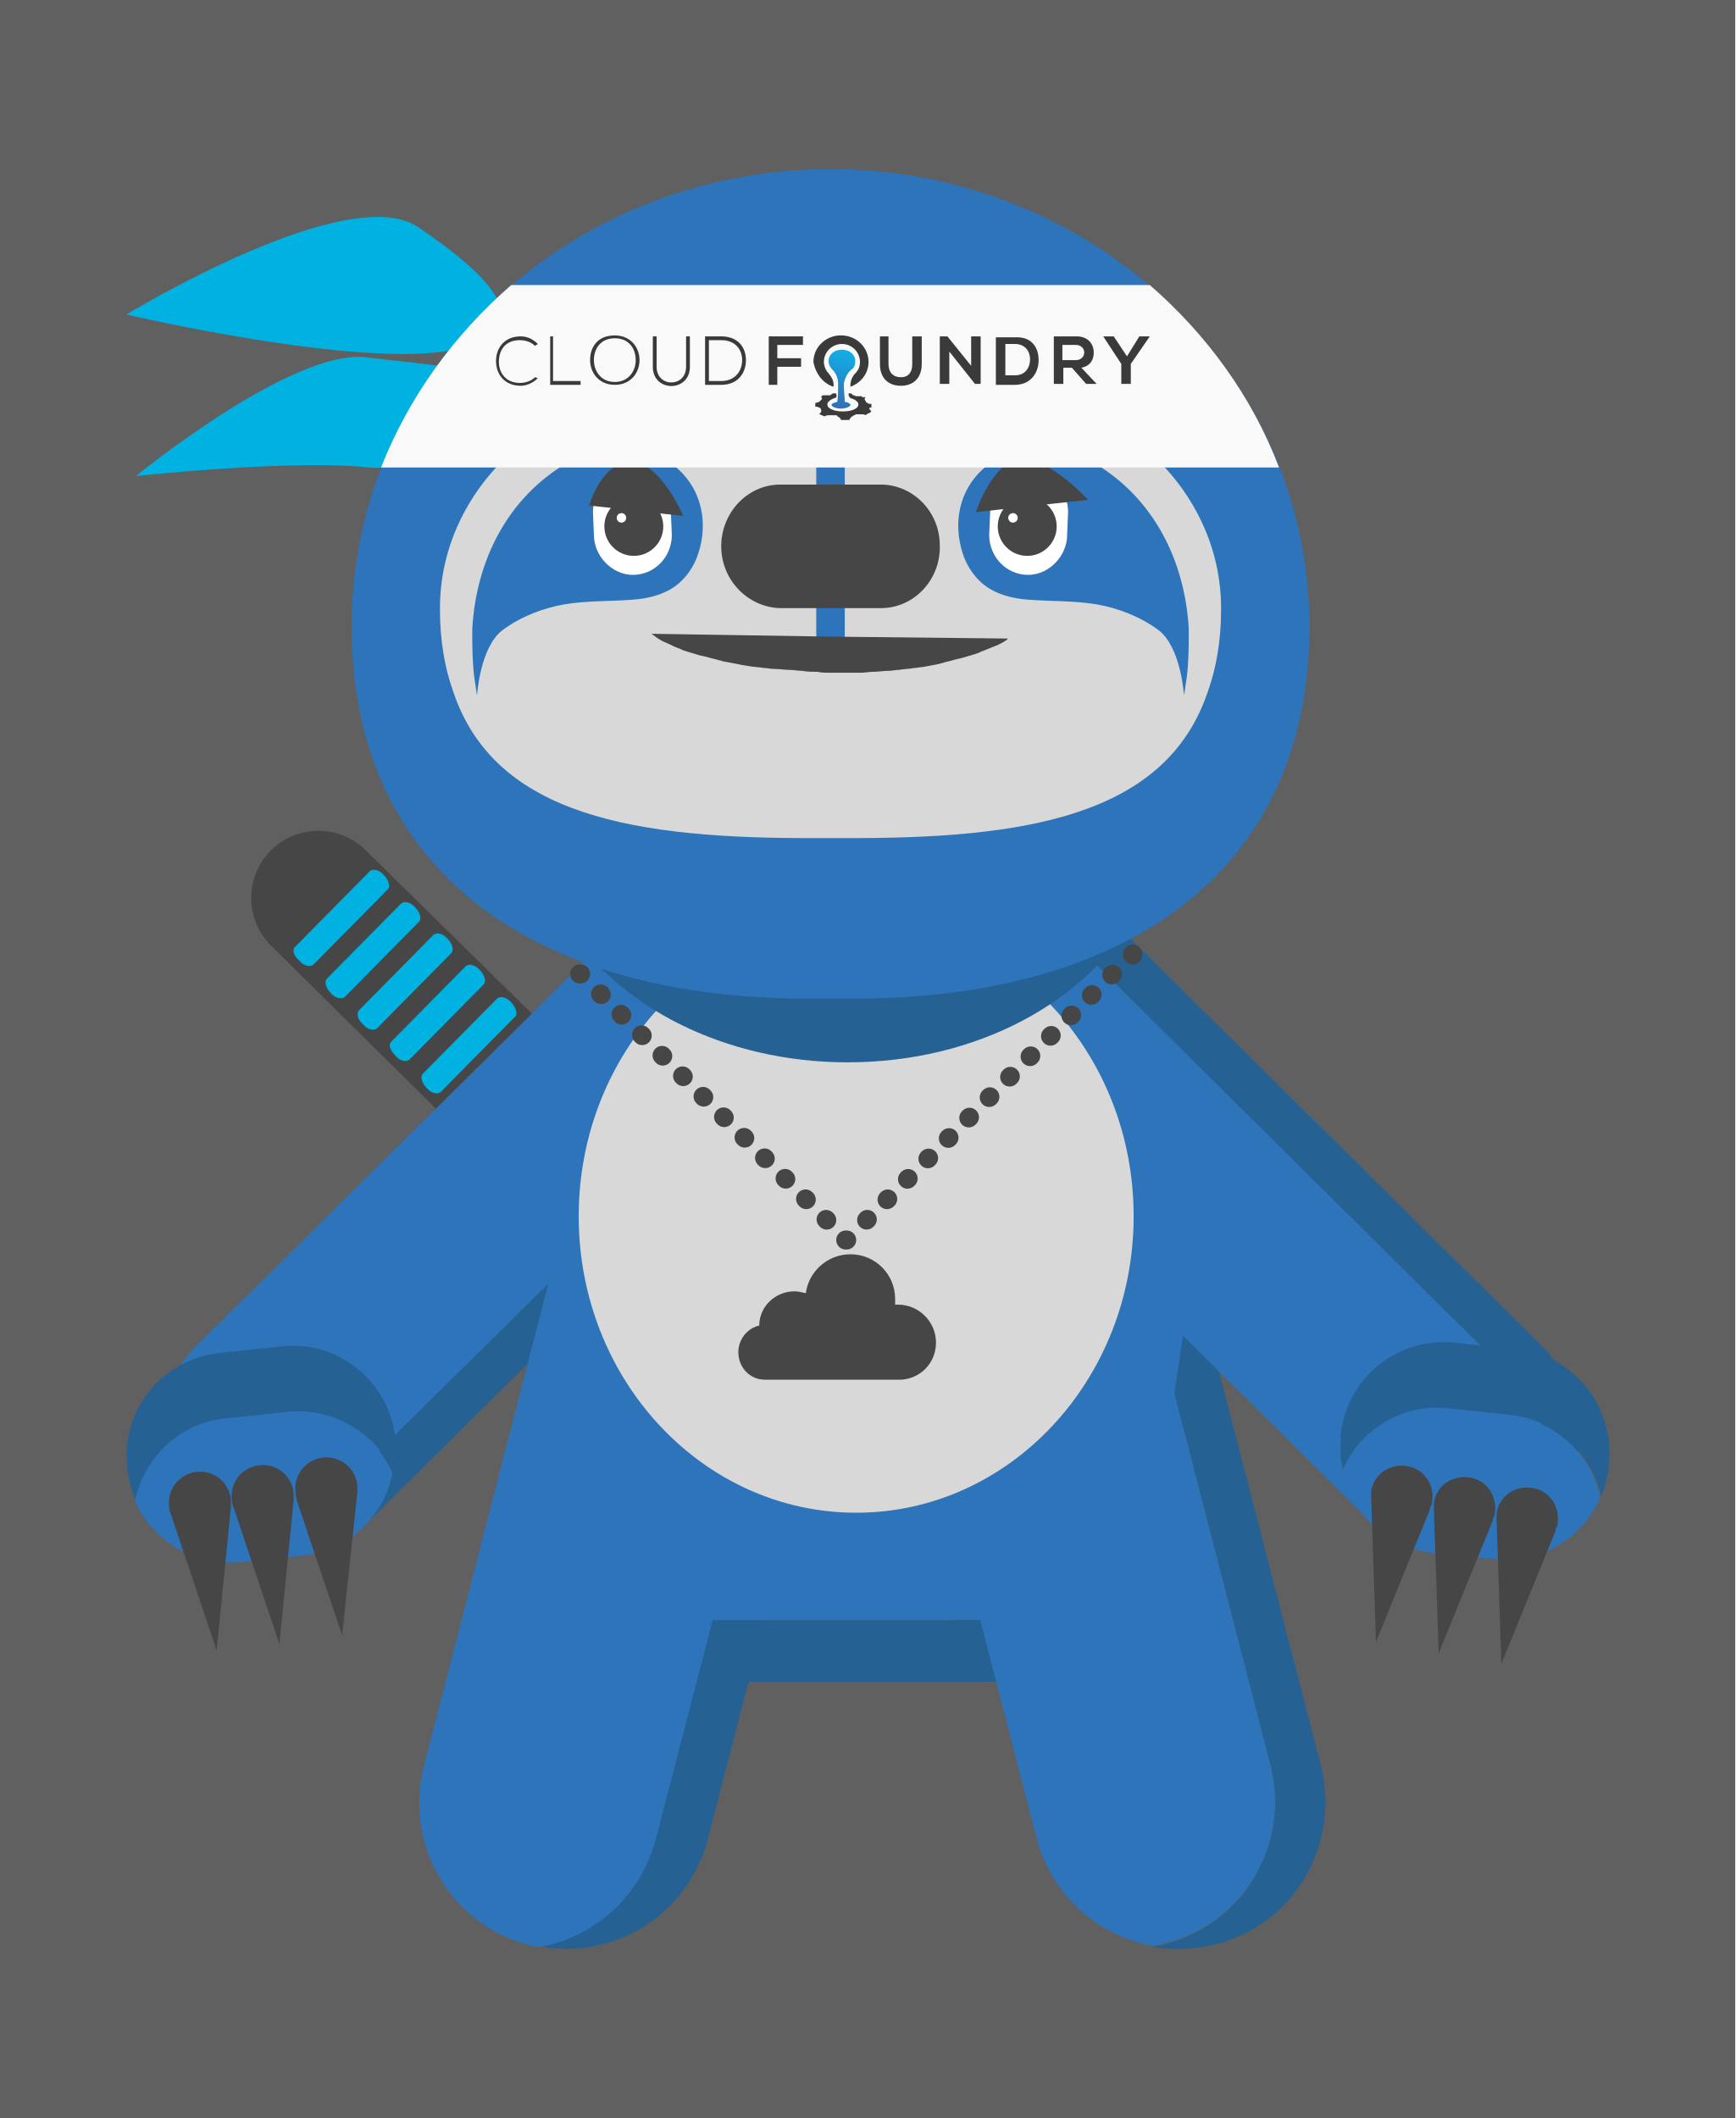
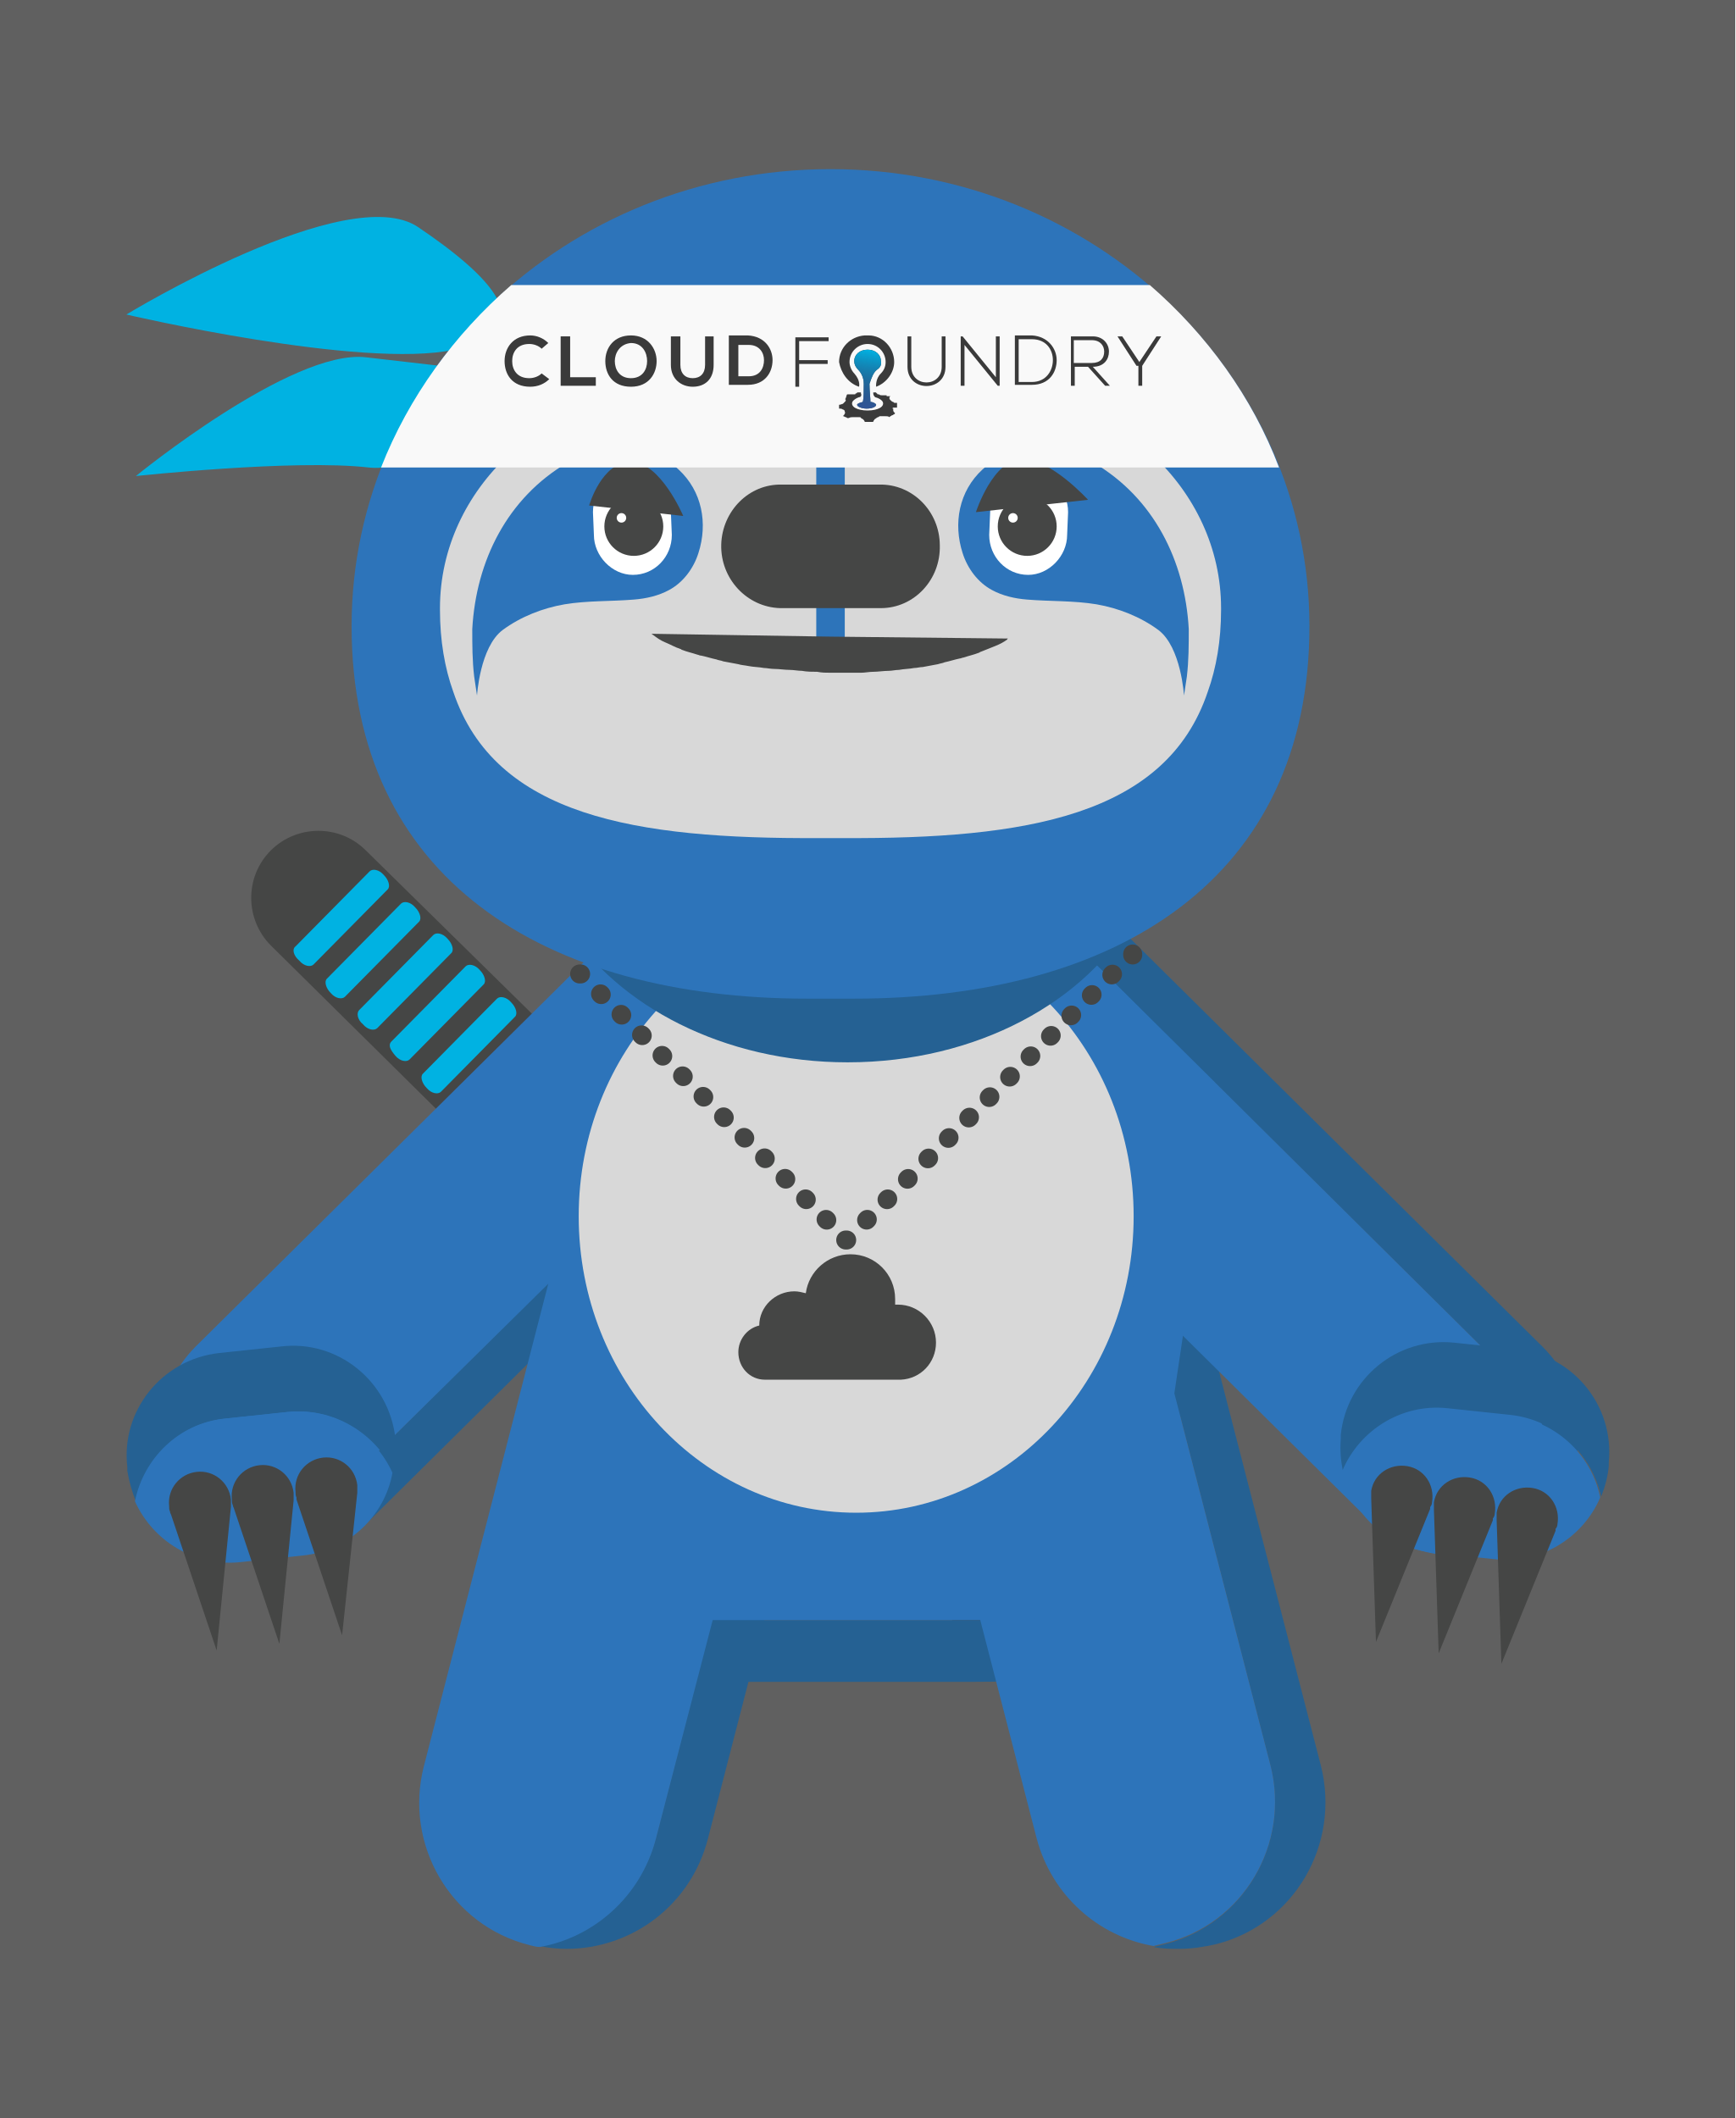
<svg xmlns="http://www.w3.org/2000/svg" version="1.1" id="Layer_1" x="0px" y="0px" viewBox="0 0 182.6 222.9" style="enable-background:new 0 0 182.6 222.9;" xml:space="preserve">
  <style type="text/css">
	.st0{fill:#606060;}
	.st1{fill:#256193;}
	.st2{fill:#454645;}
	.st3{fill:#00B2E2;}
	.st4{fill:#2D74BA;}
	.st5{fill:#D8D8D8;}
	.st6{fill:none;stroke:#454645;stroke-width:2;stroke-linecap:round;stroke-linejoin:round;}
	.st7{fill:none;stroke:#454645;stroke-width:2;stroke-linecap:round;stroke-linejoin:round;stroke-dasharray:9.844459e-02,2.953;}
	.st8{fill:none;stroke:#454645;stroke-width:2;stroke-linecap:round;stroke-linejoin:round;stroke-dasharray:9.810104e-02,2.943;}
	.st9{fill:#FFFFFF;}
	.st10{fill:#F9F9F9;}
	.st11{fill:#3A3A3A;}
- 	.st12{fill:url(#SVGID_1_);}
+ 	.st12{fill:#231F20;}
+ 	.st13{fill:url(#SVGID_1_);}
+ 	.st14{fill:url(#SVGID_2_);}
</style>
-   <rect y="0" class="st0" width="182.6" height="222.9" />
+   <rect class="st0" width="182.6" height="222.9" />
  <path class="st1" d="M100.4,80.9c-0.6-0.6-1.2-1.1-1.8-1.5c3.6,5.1,3.1,12.1-1.5,16.6l-61.5,60.9c-2.5,2.5-5.8,3.7-9.1,3.7  c-2.6,0-5.2-0.8-7.4-2.3c0.4,0.6,0.9,1.2,1.4,1.7c2.5,2.6,5.9,3.8,9.2,3.8s6.6-1.2,9.1-3.7l61.5-60.9  C105.4,94.1,105.5,85.9,100.4,80.9z" />
  <g>
    <path class="st2" d="M114.6,185.4l-4.5-25.1l-53.7-53.2l0,0L38.5,89.5c-2.8-2.8-7.3-2.7-10,0c-2.8,2.8-2.7,7.3,0,10l17.8,17.6l0,0   l53.7,53.2L114.6,185.4z" />
    <path class="st3" d="M31.1,99.6l7.8-7.9c0.3-0.3,1-0.2,1.5,0.4c0.5,0.5,0.7,1.2,0.4,1.5l-7.8,7.9c-0.3,0.3-1,0.2-1.5-0.4   C30.9,100.6,30.7,99.9,31.1,99.6z" />
    <path class="st3" d="M34.4,103l7.8-7.9c0.3-0.3,1-0.2,1.5,0.4c0.5,0.5,0.7,1.2,0.4,1.5l-7.8,7.9c-0.3,0.3-1,0.2-1.5-0.4   C34.3,104,34.1,103.3,34.4,103z" />
    <path class="st3" d="M37.8,106.3l7.8-7.9c0.3-0.3,1-0.2,1.5,0.4c0.5,0.5,0.7,1.2,0.4,1.5l-7.8,7.9c-0.3,0.3-1,0.2-1.5-0.4   C37.6,107.3,37.5,106.6,37.8,106.3z" />
    <path class="st3" d="M41.2,109.6l7.8-7.9c0.3-0.3,1-0.2,1.5,0.4c0.5,0.5,0.7,1.2,0.4,1.5l-7.8,7.9c-0.3,0.3-1,0.2-1.5-0.4   S40.8,110,41.2,109.6z" />
    <path class="st3" d="M44.5,113l7.8-7.9c0.3-0.3,1-0.2,1.5,0.4c0.5,0.5,0.7,1.2,0.4,1.5l-7.8,7.9c-0.3,0.3-1,0.2-1.5-0.4   C44.4,114,44.2,113.3,44.5,113z" />
  </g>
  <g>
    <path class="st1" d="M122.2,155.9c0,13.3-5.4,14.6-19.9,14.6H79.8c-14.5,0-17.4,0.6-17.4-12.7L54,115.4c-0.3,1.4-0.4,2.8-0.4,4.3   l8.8,44.6c0,13.3,2.9,12.7,17.4,12.7h22.5c14.5,0,19.9-1.3,19.9-14.6l6.4-42.7c0-1.4-0.1-2.7-0.4-4L122.2,155.9z" />
  </g>
  <g>
    <path class="st1" d="M139,185.8l-18.7-72.4c-2-7.8-9.7-12.7-17.6-11.3c5.8,1,10.7,5.3,12.3,11.3l18.7,72.4   c2.1,8.2-2.8,16.7-11.1,18.8c-0.4,0.1-0.8,0.2-1.2,0.3c0.9,0.2,1.8,0.2,2.7,0.2c1.3,0,2.6-0.2,3.9-0.5   C136.2,202.5,141.1,194.1,139,185.8z" />
  </g>
  <path class="st4" d="M133.7,185.8L115,113.4c-1.6-6-6.5-10.3-12.3-11.3c-0.4,0.1-0.8,0.1-1.2,0.2c-8.2,2.1-13.2,10.5-11.1,18.8  l18.7,72.4c1.6,6,6.5,10.3,12.3,11.3c0.4-0.1,0.8-0.2,1.2-0.3C130.8,202.5,135.8,194.1,133.7,185.8z" />
  <g>
    <path class="st1" d="M82.1,102.3c-2.2-0.6-4.5-0.6-6.6-0.2c0.4,0.1,0.7,0.1,1.1,0.2c8.3,2.1,13.2,10.5,11.1,18.8L69,193.5   c-1.6,6-6.5,10.3-12.2,11.3c0.9,0.2,1.9,0.3,2.8,0.3c6.9,0,13.1-4.6,14.9-11.6l18.7-72.4C95.3,112.8,90.4,104.4,82.1,102.3z" />
  </g>
  <path class="st4" d="M102.3,95.6h-4.8c4.2-4.5,4.6-11.3,1.1-16.2c-5-3.5-12-3.1-16.5,1.4l-61.5,60.9c-4.5,4.5-5,11.5-1.5,16.6  c2.2,1.6,4.8,2.3,7.4,2.3c3.3,0,6.6-1.2,9.1-3.7l22.1-21.8l-13.1,50.8c-2.1,8.2,2.8,16.7,11.1,18.8c0.4,0.1,0.7,0.2,1.1,0.2  c5.7-1,10.6-5.3,12.2-11.3l6-23.1c1.4,0,3.1,0,4.8,0h22.5c14.5,0,19.9-1.3,19.9-14.6l6-40.2C126.1,104.3,115.3,95.6,102.3,95.6z" />
  <g>
    <path class="st1" d="M162.3,141.7l-61.5-60.9c-5.1-5-13.3-5-18.3,0.1c-0.5,0.5-1,1.1-1.4,1.7c5-3.5,12-3.1,16.5,1.4l61.5,60.9   c4.5,4.5,5,11.5,1.5,16.6c0.6-0.4,1.2-0.9,1.8-1.5C167.4,154.9,167.4,146.7,162.3,141.7z" />
  </g>
  <path class="st4" d="M159.1,144.9l-61.5-61c-4.5-4.5-11.5-4.9-16.5-1.4c-3.6,5.1-3.1,12.1,1.5,16.6l61.5,60.9  c2.5,2.5,5.8,3.7,9.1,3.7c2.6,0,5.2-0.8,7.4-2.3C164.2,156.4,163.7,149.4,159.1,144.9z" />
  <g>
    <g>
      <path class="st1" d="M158.9,148.9l-6.6-0.7c-4.8-0.5-9.2,2.3-11,6.5c-0.2-1-0.3-2.1-0.2-3.3V151c0.6-5.9,5.9-10.3,11.9-9.7    l6.6,0.7c5.9,0.6,10.3,5.9,9.7,11.9v0.4c-0.1,1.1-0.4,2.2-0.8,3.2C167.5,153,163.7,149.4,158.9,148.9z" />
      <path class="st4" d="M157.4,164.1l-6.6-0.7c-4.8-0.5-8.6-4.1-9.5-8.6c1.8-4.2,6.2-7,11-6.5l6.6,0.7c4.8,0.5,8.6,4.1,9.5,8.6    C166.6,161.8,162.2,164.6,157.4,164.1z" />
    </g>
    <g>
      <path class="st2" d="M144.3,157.5L144.3,157.5c0-0.2,0-0.4,0-0.6c0.3-1.8,2-2.9,3.8-2.6s2.9,2,2.6,3.8c0,0.2-0.1,0.4-0.2,0.5l0,0    v0.1c0,0,0,0,0,0.1l-5.7,14l-0.5-15.1C144.3,157.6,144.3,157.6,144.3,157.5L144.3,157.5z" />
      <path class="st2" d="M150.9,158.7L150.9,158.7c0-0.2,0-0.4,0-0.6c0.3-1.8,2-2.9,3.8-2.6c1.8,0.3,2.9,2,2.6,3.8    c0,0.2-0.1,0.4-0.2,0.5l0,0v0.1c0,0,0,0,0,0.1l-5.7,14l-0.5-15.1C150.9,158.8,150.9,158.7,150.9,158.7L150.9,158.7z" />
      <path class="st2" d="M157.5,159.8L157.5,159.8c0-0.2,0-0.4,0-0.6c0.3-1.8,2-2.9,3.8-2.6c1.8,0.3,2.9,2,2.6,3.8    c0,0.2-0.1,0.4-0.2,0.5l0,0v0.1c0,0,0,0,0,0.1l-5.7,14l-0.5-15.1C157.5,160,157.5,159.9,157.5,159.8L157.5,159.8z" />
    </g>
  </g>
  <g>
    <path class="st1" d="M30.3,148.6l-6.6,0.7c-4.8,0.5-8.5,4.2-9.4,8.7c-0.4-1-0.7-2-0.9-3.2v-0.4c-0.7-5.9,3.6-11.3,9.6-12l6.6-0.7   c5.9-0.7,11.3,3.6,12,9.6v0.4c0.1,1.1,0.1,2.2-0.1,3.3C39.5,150.8,35.1,148.1,30.3,148.6z" />
    <path class="st4" d="M31.9,163.7l-6.6,0.7c-4.8,0.5-9.2-2.2-11.1-6.4c0.9-4.5,4.6-8.2,9.4-8.7l6.6-0.7c4.8-0.5,9.2,2.2,11.1,6.4   C40.5,159.5,36.7,163.2,31.9,163.7z" />
    <g>
      <path class="st2" d="M17.9,159.1L17.9,159.1c-0.1-0.2-0.1-0.4-0.1-0.6c-0.2-1.8,1.1-3.4,2.9-3.6s3.4,1.1,3.6,2.9    c0,0.2,0,0.4,0,0.6l0,0v0.1c0,0,0,0,0,0.1l-1.5,15.1L18,159.4C17.9,159.2,17.9,159.2,17.9,159.1L17.9,159.1z" />
      <path class="st2" d="M24.5,158.4L24.5,158.4c-0.1-0.2-0.1-0.4-0.1-0.6c-0.2-1.8,1.1-3.4,2.9-3.6s3.4,1.1,3.6,2.9    c0,0.2,0,0.4,0,0.6l0,0v0.1c0,0,0,0,0,0.1L29.4,173l-4.8-14.3C24.5,158.5,24.5,158.4,24.5,158.4L24.5,158.4z" />
      <path class="st2" d="M31.2,157.6L31.2,157.6c-0.1-0.2-0.1-0.4-0.1-0.6c-0.2-1.8,1.1-3.4,2.9-3.6s3.4,1.1,3.6,2.9    c0,0.2,0,0.4,0,0.6l0,0v0.1c0,0,0,0,0,0.1l-1.6,15l-4.8-14.3C31.2,157.7,31.2,157.7,31.2,157.6L31.2,157.6z" />
    </g>
  </g>
  <ellipse class="st5" cx="90.1" cy="128" rx="29.2" ry="31.2" />
  <g>
    <g>
      <line class="st6" x1="61" y1="102.5" x2="61.1" y2="102.5" />
      <line class="st7" x1="63.2" y1="104.6" x2="88" y2="129.4" />
      <polyline class="st6" points="89,130.5 89.1,130.5 89.1,130.5   " />
      <line class="st8" x1="91.2" y1="128.4" x2="118.1" y2="101.5" />
      <line class="st6" x1="119.2" y1="100.5" x2="119.2" y2="100.4" />
    </g>
  </g>
  <path class="st1" d="M91.5,99.2c-0.8,0-1.6,0-2.4,0s-1.6,0-2.4,0c-9.1,0-17.4-1.4-24.4-4.1c-1,0.7-1.9,1.5-2.7,2.3  c5.4,8.5,16.6,14.4,29.6,14.4c13.6,0,25.2-6.4,30.3-15.6c-0.7-0.6-1.4-1.1-2.1-1.7C109.9,97.6,101.2,99.2,91.5,99.2z" />
  <rect x="85.9" y="45.5" width="2.9" height="23.2" />
  <path class="st4" d="M87.4,17.8c27.8,0,50.4,21.6,50.4,48.1s-20.1,39.2-48,39.2c-0.8,0-1.6,0-2.4,0s-1.6,0-2.4,0  c-27.8,0-48-12.7-48-39.2S59.5,17.8,87.4,17.8z" />
  <g>
    <path class="st5" d="M46.3,64c0-6.3,2.8-12,7.2-16.1c1.2-1.1,2.5-2,3.9-2.8c2.4-1.3,5.2-2.1,8-2.4c3.9-0.4,7.9,0.1,11.6,1.7l4,1.7   c2,0.9,4.2,1.3,6.4,1.3c2.2,0,4.4-0.5,6.4-1.3l4-1.7c3.7-1.6,7.7-2.1,11.6-1.7c2.8,0.3,5.5,1.1,8,2.4c1.4,0.8,2.7,1.7,3.9,2.8   c4.4,4.1,7.2,9.8,7.2,16.1v0.1v0.1c0,3.2-0.5,6.1-1.4,8.6c-4.4,13.1-19.2,15.5-38.4,15.4c-0.4,0-0.9,0-1.3,0s-0.9,0-1.3,0   c-19.2,0.1-34-2.3-38.4-15.4c-0.9-2.5-1.4-5.4-1.4-8.6L46.3,64C46.3,64.1,46.3,64.1,46.3,64z" />
    <g>
      <path class="st4" d="M63.1,47.3c0.2-0.1,0.4-0.1,0.6-0.1c2.7-0.6,5.7,0.3,7.7,2.2c2.5,2.3,3.1,5.7,2.1,8.8    c-0.5,1.6-1.6,3.1-3.1,3.9c-1.1,0.6-2.4,0.9-3.7,1c-2.4,0.2-4.9,0.1-7.3,0.5c-2.3,0.4-4.6,1.3-6.5,2.7c-2.4,1.8-2.7,6.9-2.7,6.9    c-0.1-0.6-0.2-1.4-0.3-2c-0.2-1.7-0.2-3.3-0.2-5c0.4-7.2,3.7-13.8,10-17.5C60.8,48.2,61.9,47.6,63.1,47.3z" />
    </g>
    <path class="st9" d="M66.6,60.5L66.6,60.5c2.3,0,4.1-1.9,4.1-4.2l-0.1-2.4c0-2.3-1.8-4.2-4.1-4.2l0,0c-2.3,0-4.1,1.9-4.1,4.2   l0.1,2.4C62.5,58.5,64.4,60.5,66.6,60.5z" />
    <circle class="st2" cx="66.7" cy="55.4" r="3.1" />
    <g>
      <path class="st4" d="M111.7,47.3c-0.2-0.1-0.4-0.1-0.6-0.1c-2.7-0.6-5.7,0.3-7.7,2.2c-2.5,2.3-3.1,5.7-2.1,8.8    c0.5,1.6,1.6,3.1,3.1,3.9c1.1,0.6,2.4,0.9,3.7,1c2.4,0.2,4.9,0.1,7.3,0.5c2.3,0.4,4.6,1.3,6.5,2.7c2.4,1.8,2.7,6.9,2.7,6.9    c0.1-0.6,0.2-1.4,0.3-2c0.2-1.7,0.2-3.3,0.2-5c-0.4-7.2-3.7-13.8-10-17.5C114,48.2,112.9,47.6,111.7,47.3z" />
    </g>
    <path class="st9" d="M108.2,60.5L108.2,60.5c-2.3,0-4.1-1.9-4.1-4.2l0.1-2.4c0-2.3,1.8-4.2,4.1-4.2l0,0c2.3,0,4.1,1.9,4.1,4.2   l-0.1,2.4C112.3,58.5,110.4,60.5,108.2,60.5z" />
    <circle class="st2" cx="108.1" cy="55.4" r="3.1" />
  </g>
  <g>
    <rect x="85.9" y="47.3" class="st4" width="3" height="22.3" />
  </g>
  <path class="st2" d="M102.7,53.9l11.8-1.3c0,0-3.9-4.3-6.9-4.3C104.5,48.3,102.7,53.9,102.7,53.9z" />
  <path class="st2" d="M62,53.2l9.9,1.1c0,0-2.4-5.7-5.5-5.7C63.3,48.6,62,53.2,62,53.2z" />
  <circle class="st9" cx="65.4" cy="54.5" r="0.5" />
  <circle class="st9" cx="106.6" cy="54.5" r="0.5" />
  <path class="st2" d="M82.3,51h5.1h5.1c3.5-0.1,6.4,2.8,6.4,6.4C99,61,96.2,64,92.7,64h-0.6c-0.1,0-0.2,0-0.2,0h-4.5h-4.5  c-0.1,0-0.2,0-0.2,0h-0.6c-3.5-0.1-6.3-3.1-6.2-6.7C76,53.8,78.8,50.9,82.3,51z" />
  <path class="st2" d="M70,67.6c-0.5-0.2-0.9-0.5-1.3-0.8l0,0c0,0-0.1,0-0.1-0.1L87.4,67l18.7,0.2c0,0-0.1,0-0.1,0.1l0,0  c-0.4,0.3-0.8,0.5-1.3,0.7l0,0c-0.5,0.2-1,0.4-1.5,0.6c-0.1,0-0.1,0.1-0.2,0.1c-0.5,0.2-1,0.3-1.6,0.5c-0.1,0-0.3,0.1-0.4,0.1  c-0.5,0.1-1.1,0.3-1.6,0.4c-0.2,0.1-0.4,0.1-0.7,0.2c-0.5,0.1-1.1,0.2-1.6,0.3c-0.3,0-0.6,0.1-0.9,0.1c-0.5,0.1-1.1,0.1-1.6,0.2  c-0.4,0-0.7,0.1-1.1,0.1c-0.5,0-1.1,0.1-1.6,0.1c-0.4,0-0.9,0.1-1.3,0.1c-0.5,0-1.1,0-1.6,0s-0.9,0-1.4,0h-0.1h-0.1  c-0.5,0-0.9,0-1.4-0.1c-0.5,0-1.1,0-1.6-0.1c-0.4,0-0.9-0.1-1.3-0.1c-0.5,0-1.1-0.1-1.6-0.1c-0.4,0-0.8-0.1-1.1-0.1  c-0.5-0.1-1.1-0.1-1.6-0.2C78.3,70,78,70,77.7,69.9c-0.5-0.1-1.1-0.2-1.6-0.3c-0.2-0.1-0.5-0.1-0.7-0.2c-0.5-0.1-1.1-0.3-1.6-0.4  c-0.2,0-0.3-0.1-0.4-0.1c-0.6-0.2-1.1-0.3-1.6-0.5c-0.1,0-0.1-0.1-0.2-0.1C71,68.1,70.5,67.8,70,67.6L70,67.6z" />
  <g>
    <g>
      <path class="st3" d="M13.3,33.1c0,0,23.3-14.2,30.7-9.2s13.5,10.8,3.8,12.9C38.1,38.9,13.3,33.1,13.3,33.1z" />
      <path class="st3" d="M14.3,50.1c0,0,16.4-13.4,24.2-12.5s7.8,0.9,7.8,0.9s0.3,11.5-7.5,10.7C31,48.3,14.3,50.1,14.3,50.1z" />
    </g>
    <path class="st10" d="M121,30H53.8c-6,5.2-10.8,11.8-13.7,19.2h94.5C131.8,41.8,127,35.2,121,30z" />
  </g>
  <path class="st2" d="M98.5,141.3c0-2.2-1.8-4-4-4c-0.1,0-0.2,0-0.3,0c0-0.2,0-0.4,0-0.6c0-2.6-2.1-4.7-4.7-4.7  c-2.4,0-4.4,1.8-4.7,4.1c-0.4-0.1-0.8-0.2-1.2-0.2c-2,0-3.7,1.6-3.7,3.6c-1.3,0.3-2.2,1.5-2.2,2.8c0,1.6,1.2,2.9,2.8,2.9l0,0h14.3  l0,0C96.9,145.1,98.5,143.4,98.5,141.3z" />
  <g>
    <g>
-       <path class="st11" d="M80.9,40.4v-5h3.6v0.9h-2.7v1.4h2.5v0.9h-2.5v1.9h-0.9V40.4z" />
-       <path class="st11" d="M97,35.4v2.9c0,1.5-0.9,2.3-2.2,2.3c-1.2,0-2.2-0.7-2.2-2.3v-2.9h0.9v2.9c0,0.9,0.5,1.4,1.3,1.4    s1.2-0.5,1.2-1.4v-2.9H97z" />
-       <path class="st11" d="M102.2,35.4h1v5h-0.6l0,0L99.9,37v3.4h-1v-5h0.8l2.5,3.1C102.2,38.5,102.2,35.4,102.2,35.4z" />
-       <path class="st11" d="M109.3,37.9c0,1.3-0.8,2.6-2.5,2.6c-0.6,0-1.4,0-2,0v-5c0.6,0,1.4,0,2,0C108.6,35.4,109.3,36.6,109.3,37.9z     M105.8,39.5h1c1.1,0,1.6-0.8,1.6-1.7c0-0.8-0.5-1.6-1.6-1.6h-1V39.5z" />
-       <path class="st11" d="M115.4,40.4h-1.1l-1.5-1.7h-0.9v1.7h-1v-5c0.8,0,1.6,0,2.4,0c1.2,0,1.8,0.8,1.8,1.7c0,0.7-0.3,1.4-1.3,1.6    L115.4,40.4L115.4,40.4z M111.8,36.3v1.6h1.4c0.6,0,0.9-0.4,0.9-0.8c0-0.4-0.3-0.8-0.9-0.8H111.8z" />
-       <path class="st11" d="M118.6,37.5l1.3-2.1h1.1l0,0l-2,2.9v2.1h-1v-2.1l-1.9-2.9l0,0h1.1L118.6,37.5z" />
+       <path class="st11" d="M57.8,39.9c-0.5,0.5-1.2,0.8-2,0.8c-1.9,0-2.7-1.3-2.7-2.7c0-1.4,0.9-2.7,2.7-2.7c0.7,0,1.4,0.3,1.9,0.8    l-0.7,0.6c-0.3-0.3-0.8-0.5-1.3-0.5c-1.3,0-1.8,0.9-1.8,1.8c0,0.9,0.5,1.8,1.8,1.8c0.5,0,1-0.2,1.3-0.5L57.8,39.9z" />
+       <path class="st11" d="M60,35.4v4.3h2.7v0.9H59v-5.2H60z" />
+       <path class="st11" d="M69.1,38c0,1.3-0.8,2.7-2.7,2.7s-2.7-1.3-2.7-2.7c0-1.4,0.9-2.7,2.7-2.7C68.2,35.3,69.1,36.7,69.1,38z     M64.7,38c0,0.9,0.5,1.8,1.7,1.8c1.2,0,1.7-0.9,1.7-1.8c0-0.9-0.5-1.9-1.7-1.9C65.2,36.2,64.7,37.2,64.7,38z" />
+       <path class="st11" d="M75.1,35.4v3c0,1.5-0.9,2.3-2.2,2.3c-1.2,0-2.3-0.8-2.3-2.3v-3h1v3c0,0.9,0.5,1.4,1.3,1.4    c0.8,0,1.3-0.5,1.3-1.4v-3H75.1z" />
+       <path class="st11" d="M81.3,37.9c0,1.3-0.8,2.6-2.6,2.6c-0.6,0-1.4,0-2,0v-5.2c0.6,0,1.4,0,2,0C80.5,35.4,81.3,36.7,81.3,37.9z     M77.7,39.6h1.1c1.2,0,1.6-0.9,1.6-1.7c0-0.8-0.5-1.6-1.6-1.6h-1.1V39.6z" />
    </g>
    <g>
-       <path class="st11" d="M56.6,39.8c-0.5,0.5-1.2,0.8-1.8,0.8c-1.7,0-2.6-1.2-2.6-2.6c0-1.4,0.9-2.6,2.6-2.6c0.7,0,1.3,0.3,1.8,0.8    l-0.3,0.2c-0.4-0.4-1-0.6-1.6-0.6c-1.5,0-2.2,1-2.2,2.3c0,1.2,0.8,2.2,2.2,2.2c0.6,0,1.2-0.2,1.6-0.6L56.6,39.8z" />
-       <path class="st11" d="M58.2,35.4v4.7h2.9v0.4h-3.2v-5.1C57.9,35.4,58.2,35.4,58.2,35.4z" />
-       <path class="st11" d="M67.3,37.9c0,1.3-0.9,2.6-2.6,2.6c-1.7,0-2.6-1.3-2.6-2.6c0-1.4,0.8-2.6,2.6-2.6    C66.4,35.3,67.3,36.6,67.3,37.9z M62.5,37.9c0,1.1,0.7,2.3,2.2,2.3c1.4,0,2.2-1.1,2.2-2.3s-0.7-2.3-2.2-2.3S62.5,36.7,62.5,37.9z" />
-       <path class="st11" d="M72.6,35.4v3.2c0,2.7-3.9,2.7-3.9,0v-3.2h0.4v3.2c0,2.2,3.1,2.2,3.1,0v-3.2H72.6z" />
-       <path class="st11" d="M78.5,37.9c0,1.3-0.8,2.6-2.6,2.6c-0.6,0-1.1,0-1.7,0v-5.1c0.6,0,1.1,0,1.7,0C77.7,35.4,78.5,36.6,78.5,37.9    z M74.6,35.8v4.3h1.3c1.5,0,2.2-1.1,2.2-2.2c0-1.1-0.7-2.1-2.2-2.1H74.6z" />
+       <g>
+         <path class="st11" d="M84.1,37.9h3v0.4h-3v2.4h-0.4v-5.2h3.5v0.4h-3.1V37.9z" />
+       </g>
+       <path class="st12" d="M92.3,38.9c0.3-0.2,0.5-0.5,0.4-0.9c0-0.7-0.6-1.2-1.4-1.2c-0.8,0-1.4,0.5-1.4,1.2c0,0.4,0.2,0.7,0.4,0.9    c0.3,0.3,0.6,0.8,0.6,1.5c0,0.7,0,1.5-0.1,1.9c-0.4,0.1-0.6,0.2-0.6,0.3c0,0.2,0.5,0.4,1,0.4c0.6,0,1-0.2,1-0.4    c0-0.1-0.3-0.3-0.6-0.3c0-0.4-0.1-1.2-0.1-1.9C91.7,39.8,91.9,39.2,92.3,38.9z" />
+       <path class="st11" d="M90.4,40.7c0,0,0.2-0.6-0.5-1.4l0,0c-0.3-0.3-0.5-0.8-0.5-1.2c0-1.1,0.9-1.9,1.9-1.9h0    c1.1,0,1.9,0.9,1.9,1.9c0,0.5-0.2,0.9-0.5,1.2c0,0,0,0,0,0c-0.6,0.6-0.5,1.4-0.5,1.4c1.1-0.4,1.9-1.5,1.9-2.6    c0-1.5-1.2-2.8-2.7-2.8c0,0,0,0-0.1,0c0,0-0.1,0-0.1,0c0,0-0.1,0-0.1,0c0,0,0,0-0.1,0c-1.5,0.1-2.7,1.3-2.7,2.8    C88.5,39.2,89.2,40.3,90.4,40.7z" />
+       <path class="st11" d="M94,42.9c0,0,0.1,0,0.2,0c0.1,0,0.1,0,0.2,0c0,0,0,0,0-0.1c0,0,0-0.1,0-0.1c0,0,0,0,0-0.1c0,0,0,0,0-0.1    c0,0,0-0.1,0-0.1c-0.1,0-0.1,0-0.2,0c-0.1,0-0.1,0-0.2-0.1c-0.1,0-0.2-0.1-0.3-0.2l0,0c-0.1-0.1-0.1-0.1-0.1-0.2c0,0,0,0,0-0.1    c0,0,0,0,0.1-0.1c0,0,0,0-0.1,0c0,0,0,0-0.1,0c0,0-0.1,0-0.1,0c-0.1,0-0.1,0-0.1-0.1c0,0-0.1,0-0.1,0c0,0-0.1,0-0.2,0    c-0.1,0-0.1,0-0.2,0c-0.1,0-0.2,0-0.3-0.1c-0.1,0-0.1,0-0.1,0c0,0-0.1,0-0.1-0.1c-0.1,0-0.1-0.1-0.1-0.1c0,0,0,0-0.1,0    c0,0-0.2,0-0.2,0c0,0,0,0,0,0l0,0.1c0,0.2,0.1,0.3,0.2,0.4c0.4,0.1,0.7,0.3,0.8,0.5c0.2,0.5-0.5,0.9-1.6,0.9    c-1.1,0-1.8-0.4-1.6-0.9c0.1-0.2,0.4-0.4,0.7-0.5c0.2,0,0.3-0.2,0.2-0.4l0-0.1c0,0-0.1,0-0.1,0c-0.1,0-0.1,0-0.2,0    c0,0-0.1,0-0.1,0c0,0,0,0.1-0.1,0.1c0,0-0.1,0-0.1,0.1c0,0-0.1,0-0.1,0l0,0c0,0-0.1,0-0.2,0c-0.1,0-0.1,0-0.2,0    c-0.1,0-0.2,0-0.3,0c0,0,0,0,0,0c0,0,0,0,0,0c0,0-0.1,0-0.1,0.1C89,41.9,89,42,88.9,42c0,0,0,0,0,0c0,0,0,0,0,0    c0.1,0,0.1,0.1,0.1,0.1c0,0.1,0,0.1-0.1,0.2c0,0-0.1,0.1-0.1,0.1c0,0-0.1,0.1-0.1,0.1c-0.1,0-0.2,0.1-0.4,0.1c0,0,0,0,0,0.1    c0,0,0,0.1,0,0.1c0,0,0,0.1,0,0.1c0,0,0,0.1,0,0.1c0.1,0,0.3,0,0.4,0.1c0.1,0,0.2,0.1,0.2,0.2c0,0.1,0.1,0.2,0,0.2    c0,0.1-0.1,0.2-0.2,0.3c0,0,0,0,0,0c0,0,0,0,0.1,0c0,0,0.1,0.1,0.2,0.1c0.1,0,0.1,0.1,0.2,0.1c0,0,0.1,0,0.1,0c0,0,0,0,0,0    c0.2-0.1,0.3-0.1,0.5-0.1c0.1,0,0.2,0,0.3,0c0.1,0,0.2,0,0.3,0l0,0c0.1,0,0.2,0,0.2,0.1c0.1,0,0.1,0.1,0.2,0.1    c0.1,0.1,0.2,0.2,0.2,0.3c0,0,0.1,0,0.2,0c0.1,0,0.2,0,0.3,0c0.1,0,0.2,0,0.3,0c0.1,0,0.1,0,0.1,0c0-0.1,0-0.1,0.1-0.2    c0,0,0-0.1,0.1-0.1c0,0,0,0,0.1-0.1c0.1,0,0.1-0.1,0.2-0.1c0.1,0,0.1-0.1,0.2-0.1c0.1,0,0.2,0,0.2,0c0.1,0,0.2,0,0.3,0    c0.2,0,0.4,0,0.5,0.1c0,0,0,0,0.1-0.1c0.1,0,0.1-0.1,0.2-0.1c0.1,0,0.1-0.1,0.2-0.1c0,0,0.1-0.1,0.1-0.1c-0.1-0.1-0.2-0.2-0.2-0.3    c0,0,0-0.1,0-0.1c0,0,0-0.1,0-0.1C93.8,43,93.9,43,94,42.9z" />
+       <linearGradient id="SVGID_1_" gradientUnits="userSpaceOnUse" x1="91.762" y1="35.641" x2="90.46" y2="44.75">
+         <stop offset="0" style="stop-color:#00B2E3" />
+         <stop offset="0.129" style="stop-color:#00B2E3" />
+         <stop offset="1" style="stop-color:#00B2E3;stop-opacity:0" />
+       </linearGradient>
+       <path class="st13" d="M92.3,38.9c0.3-0.2,0.5-0.5,0.4-0.9c0-0.7-0.6-1.2-1.4-1.2c-0.8,0-1.4,0.5-1.4,1.2c0,0.4,0.2,0.7,0.4,0.9    c0.3,0.3,0.6,0.8,0.6,1.5c0,0.7,0,1.5-0.1,1.9c-0.4,0.1-0.6,0.2-0.6,0.3c0,0.2,0.5,0.4,1,0.4c0.6,0,1-0.2,1-0.4    c0-0.1-0.3-0.3-0.6-0.3c0-0.4-0.1-1.2-0.1-1.9C91.7,39.8,91.9,39.2,92.3,38.9z" />
+       <linearGradient id="SVGID_2_" gradientUnits="userSpaceOnUse" x1="91.762" y1="35.641" x2="90.46" y2="44.75">
+         <stop offset="0" style="stop-color:#385CAD;stop-opacity:0" />
+         <stop offset="0.129" style="stop-color:#385CAD;stop-opacity:0" />
+         <stop offset="1" style="stop-color:#385CAD" />
+       </linearGradient>
+       <path class="st14" d="M92.3,38.9c0.3-0.2,0.5-0.5,0.4-0.9c0-0.7-0.6-1.2-1.4-1.2c-0.8,0-1.4,0.5-1.4,1.2c0,0.4,0.2,0.7,0.4,0.9    c0.3,0.3,0.6,0.8,0.6,1.5c0,0.7,0,1.5-0.1,1.9c-0.4,0.1-0.6,0.2-0.6,0.3c0,0.2,0.5,0.4,1,0.4c0.6,0,1-0.2,1-0.4    c0-0.1-0.3-0.3-0.6-0.3c0-0.4-0.1-1.2-0.1-1.9C91.7,39.8,91.9,39.2,92.3,38.9z" />
+       <g>
+         <path class="st11" d="M99.5,35.4v3.2c0,2.7-4,2.7-4,0v-3.2h0.4v3.2c0,2.2,3.2,2.2,3.2,0v-3.2H99.5z" />
+         <path class="st11" d="M101.3,35.4l3.5,4.3v-4.3h0.4v5.2H105l-3.5-4.3v4.3h-0.4v-5.2H101.3z" />
+         <path class="st11" d="M111.2,37.9c0,1.3-0.8,2.6-2.6,2.6c-0.6,0-1.2,0-1.8,0v-5.2c0.6,0,1.2,0,1.8,0     C110.3,35.4,111.2,36.7,111.2,37.9z M107.2,35.8v4.4h1.4c1.5,0,2.2-1.2,2.2-2.3c0-1.1-0.7-2.2-2.2-2.2H107.2z" />
+         <path class="st11" d="M116.8,40.6h-0.5l-1.8-2h-1.4v2h-0.4v-5.2c0.8,0,1.5,0,2.3,0c1.1,0,1.7,0.8,1.7,1.6c0,0.8-0.5,1.6-1.7,1.6     L116.8,40.6z M113.1,38.2h1.8c0.9,0,1.3-0.5,1.3-1.2c0-0.6-0.4-1.2-1.3-1.2h-1.9V38.2z" />
+         <path class="st11" d="M119.6,38.5l-2-3.1v0h0.5l1.8,2.7l1.8-2.7h0.5v0l-2,3.1v2.1h-0.4V38.5z" />
+       </g>
    </g>
-     <path class="st11" d="M87.7,40.7c0,0,0.2-0.6-0.5-1.4l0,0c-0.3-0.3-0.5-0.8-0.5-1.2c0-1.1,0.9-1.9,1.9-1.9l0,0   c1.1,0,1.9,0.9,1.9,1.9c0,0.5-0.2,0.9-0.5,1.2l0,0c-0.6,0.6-0.5,1.4-0.5,1.4c1.1-0.4,1.9-1.4,1.9-2.6c0-1.5-1.2-2.7-2.7-2.8   c0,0,0,0-0.1,0h-0.1h-0.1c0,0,0,0-0.1,0c-1.5,0.1-2.7,1.3-2.7,2.8C85.8,39.2,86.5,40.3,87.7,40.7z" />
-     <path class="st11" d="M91.3,42.9c0,0,0.1,0,0.2,0s0.1,0,0.2,0c0,0,0,0,0-0.1v-0.1c0,0,0,0,0-0.1c0,0,0,0,0-0.1l0,0   c-0.1,0-0.1,0-0.2,0s-0.1,0-0.2-0.1c-0.1,0-0.2-0.1-0.2-0.2l0,0C91,42.1,91,42.1,91,42c0,0,0,0,0-0.1c0,0,0,0,0.1-0.1   c0,0,0,0-0.1,0c0,0,0,0-0.1,0h-0.1c-0.1,0-0.1,0-0.1-0.1h-0.1c0,0-0.1,0-0.2,0s-0.1,0-0.2,0s-0.2,0-0.3-0.1c-0.1,0-0.1,0-0.1,0   s-0.1,0-0.1-0.1c-0.1,0-0.1-0.1-0.1-0.1s0,0-0.1,0c0,0-0.1,0-0.2,0l0,0v0.1c0,0.2,0.1,0.3,0.2,0.4c0.4,0.1,0.7,0.3,0.8,0.5   c0.2,0.5-0.5,0.9-1.6,0.9s-1.8-0.4-1.6-0.9c0.1-0.2,0.4-0.4,0.7-0.5c0.2,0,0.3-0.2,0.2-0.4v-0.1h-0.1c-0.1,0-0.1,0-0.2,0h-0.1   c0,0,0,0.1-0.1,0.1c0,0-0.1,0-0.1,0.1h-0.1l0,0c0,0-0.1,0-0.2,0s-0.1,0-0.2,0s-0.2,0-0.3,0l0,0l0,0c0,0-0.1,0-0.1,0.1   c-0.1,0-0.1,0.1-0.1,0.1l0,0l0,0c0.1,0,0.1,0.1,0.1,0.1c0,0.1,0,0.1-0.1,0.2l-0.1,0.1l-0.1,0.1c-0.1,0-0.2,0.1-0.4,0.1   c0,0,0,0,0,0.1v0.1v0.1v0.1c0.1,0,0.3,0,0.4,0.1c0.1,0,0.2,0.1,0.2,0.2c0,0.1,0.1,0.2,0,0.2c0,0.1-0.1,0.2-0.2,0.3l0,0   c0,0,0,0,0.1,0c0,0,0.1,0.1,0.2,0.1s0.1,0.1,0.2,0.1h0.1l0,0c0.2-0.1,0.3-0.1,0.5-0.1c0.1,0,0.2,0,0.3,0c0.1,0,0.2,0,0.3,0l0,0   c0.1,0,0.2,0,0.2,0.1c0.1,0,0.1,0.1,0.2,0.1c0.1,0.1,0.2,0.2,0.2,0.3c0,0,0.1,0,0.2,0s0.2,0,0.3,0c0.1,0,0.2,0,0.3,0   c0.1,0,0.1,0,0.1,0c0-0.1,0-0.1,0.1-0.2c0,0,0-0.1,0.1-0.1c0,0,0,0,0.1-0.1c0.1,0,0.1-0.1,0.2-0.1s0.1-0.1,0.2-0.1s0.2,0,0.2,0   c0.1,0,0.2,0,0.3,0c0.2,0,0.4,0,0.5,0.1c0,0,0,0,0.1-0.1c0.1,0,0.1-0.1,0.2-0.1s0.1-0.1,0.2-0.1l0.1-0.1c-0.1-0.1-0.2-0.2-0.2-0.3   v-0.1v-0.1C91.1,43,91.2,42.9,91.3,42.9z" />
-     <linearGradient id="SVGID_1_" gradientUnits="userSpaceOnUse" x1="89.011" y1="5651.633" x2="87.721" y2="5660.663" gradientTransform="matrix(1 0 0 1 0 -5616.001)">
-       <stop offset="0" style="stop-color:#42B4E7" />
-       <stop offset="0.129" style="stop-color:#10B0E6" />
-       <stop offset="1" style="stop-color:#3B5BA8" />
-     </linearGradient>
-     <path class="st12" d="M89.6,38.9c0.3-0.2,0.4-0.5,0.4-0.9c0-0.7-0.6-1.2-1.4-1.2s-1.4,0.5-1.4,1.2c0,0.4,0.2,0.7,0.4,0.9   c0.3,0.3,0.6,0.8,0.6,1.5s0,1.5-0.1,1.9c-0.4,0.1-0.6,0.2-0.6,0.3c0,0.2,0.5,0.4,1,0.4s1-0.2,1-0.4c0-0.1-0.3-0.3-0.6-0.3   c0-0.4-0.1-1.2-0.1-1.9C88.9,39.8,89.2,39.2,89.6,38.9z" />
  </g>
</svg>
